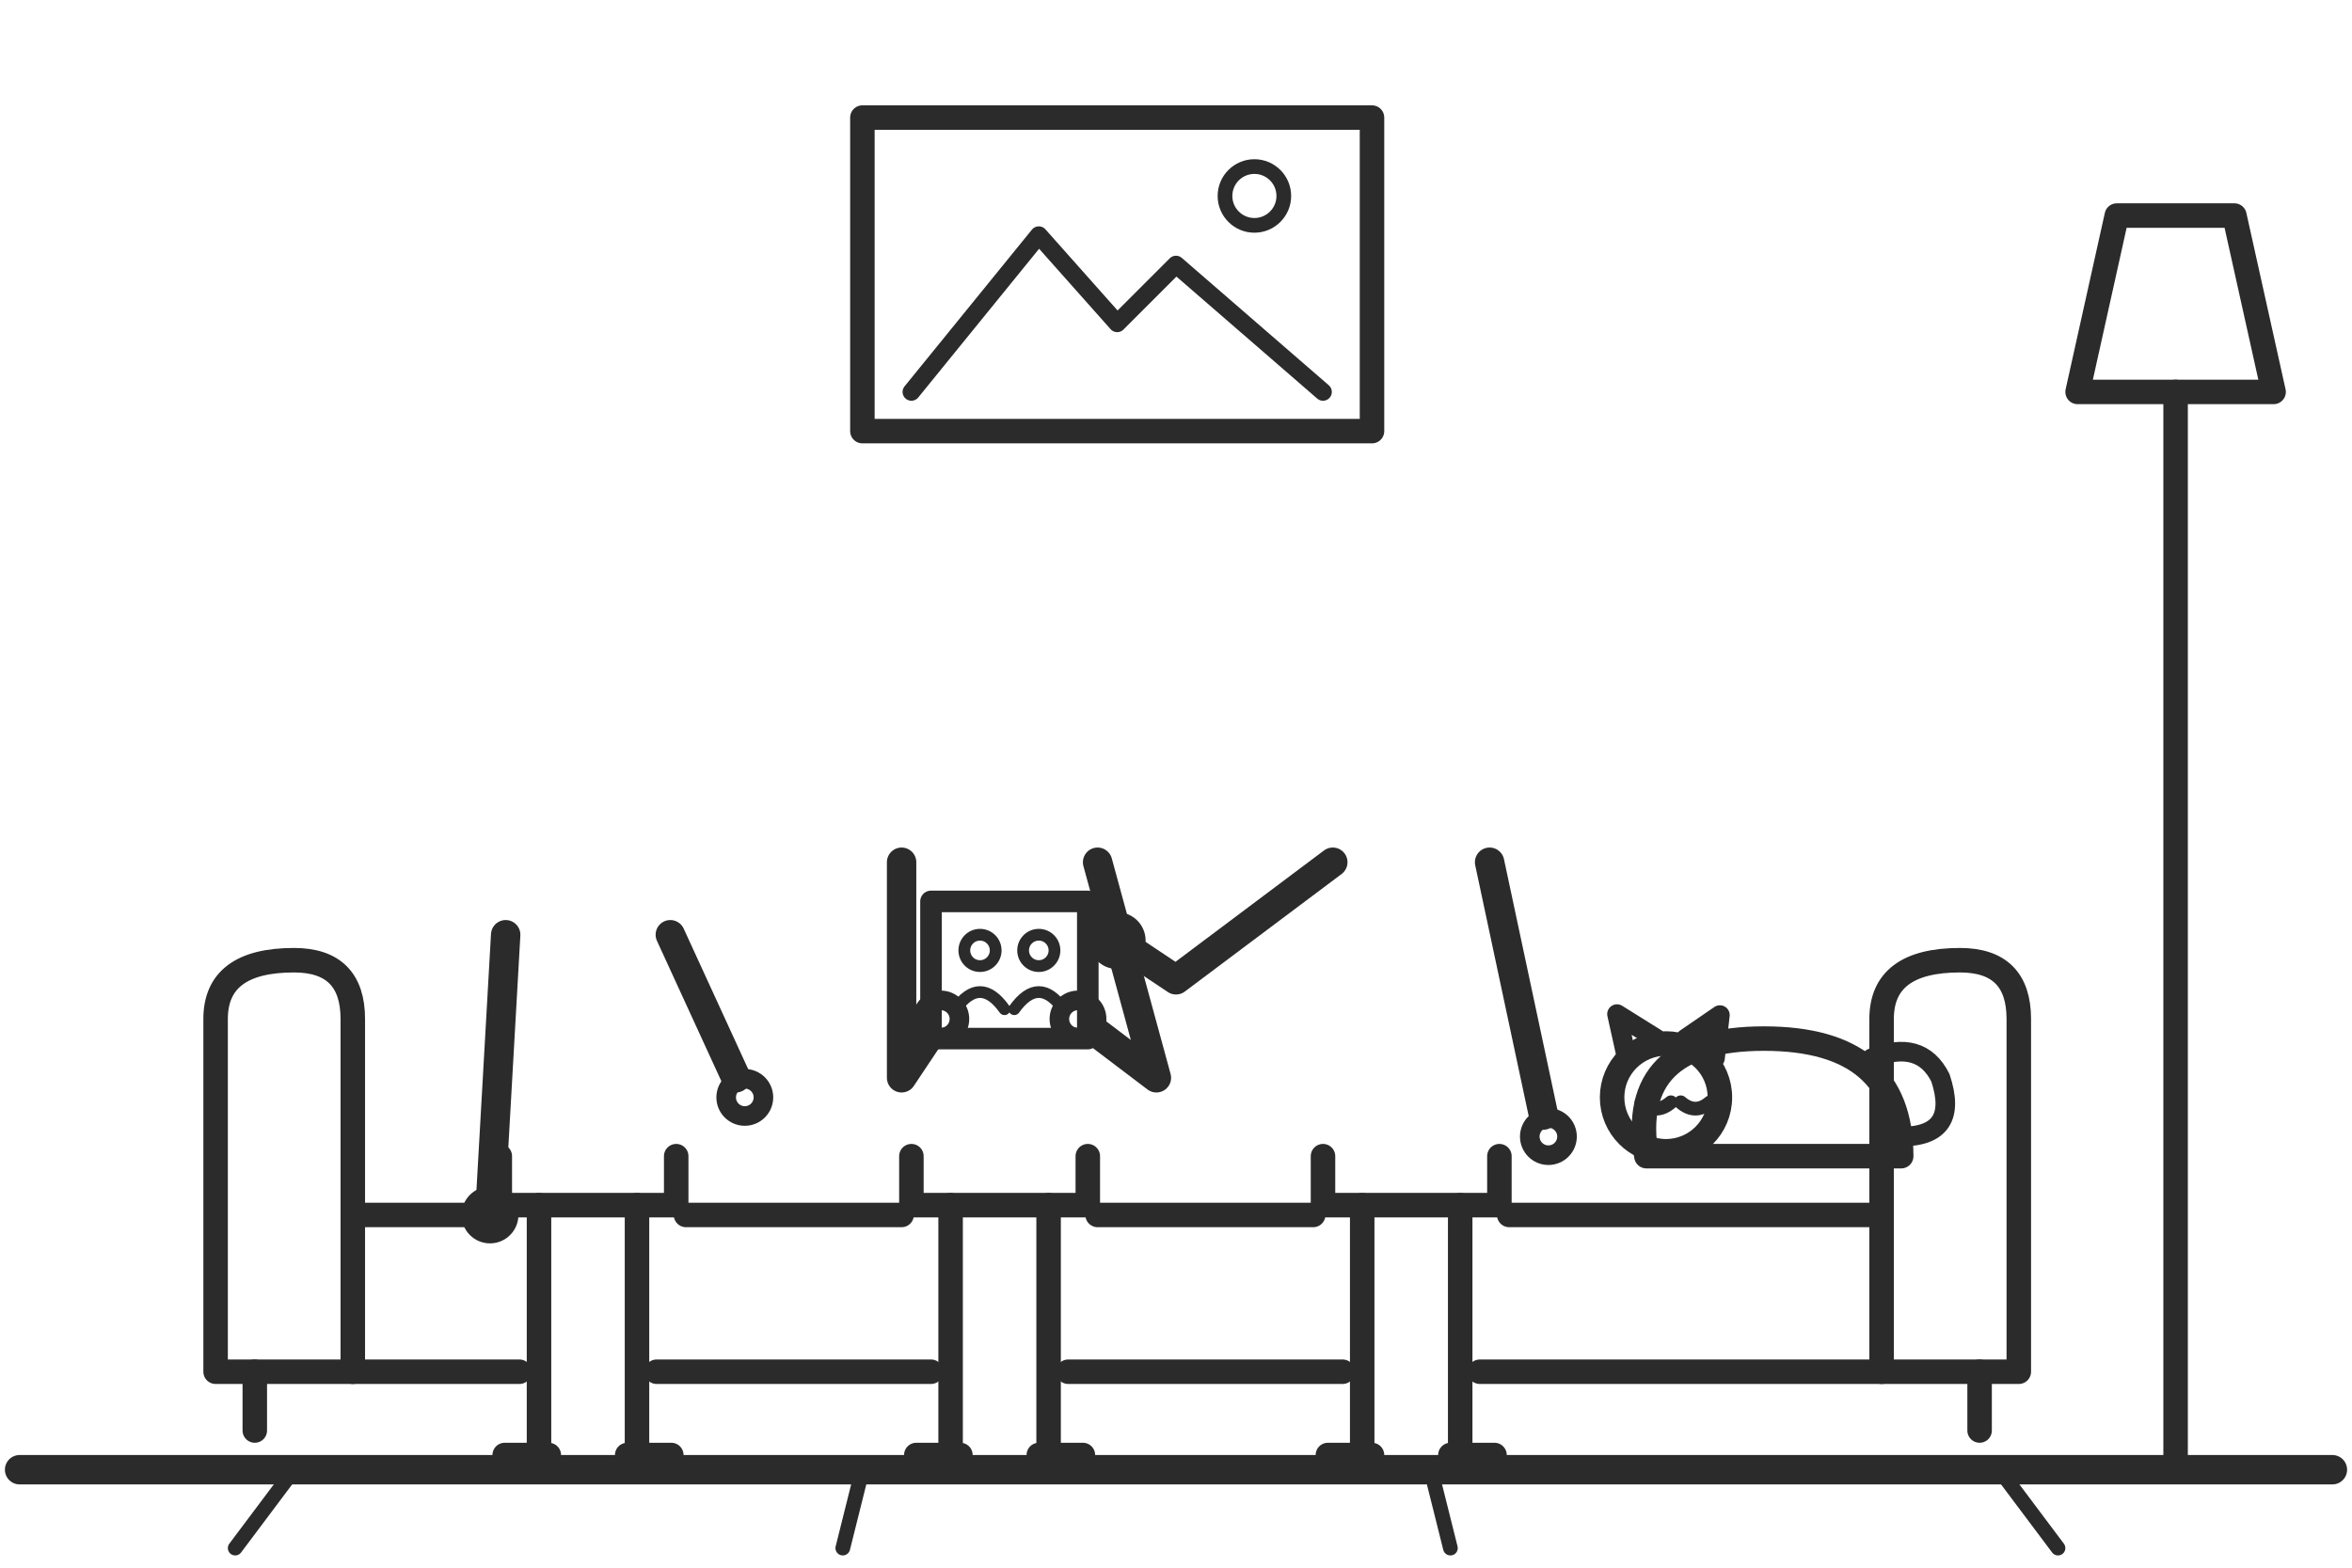
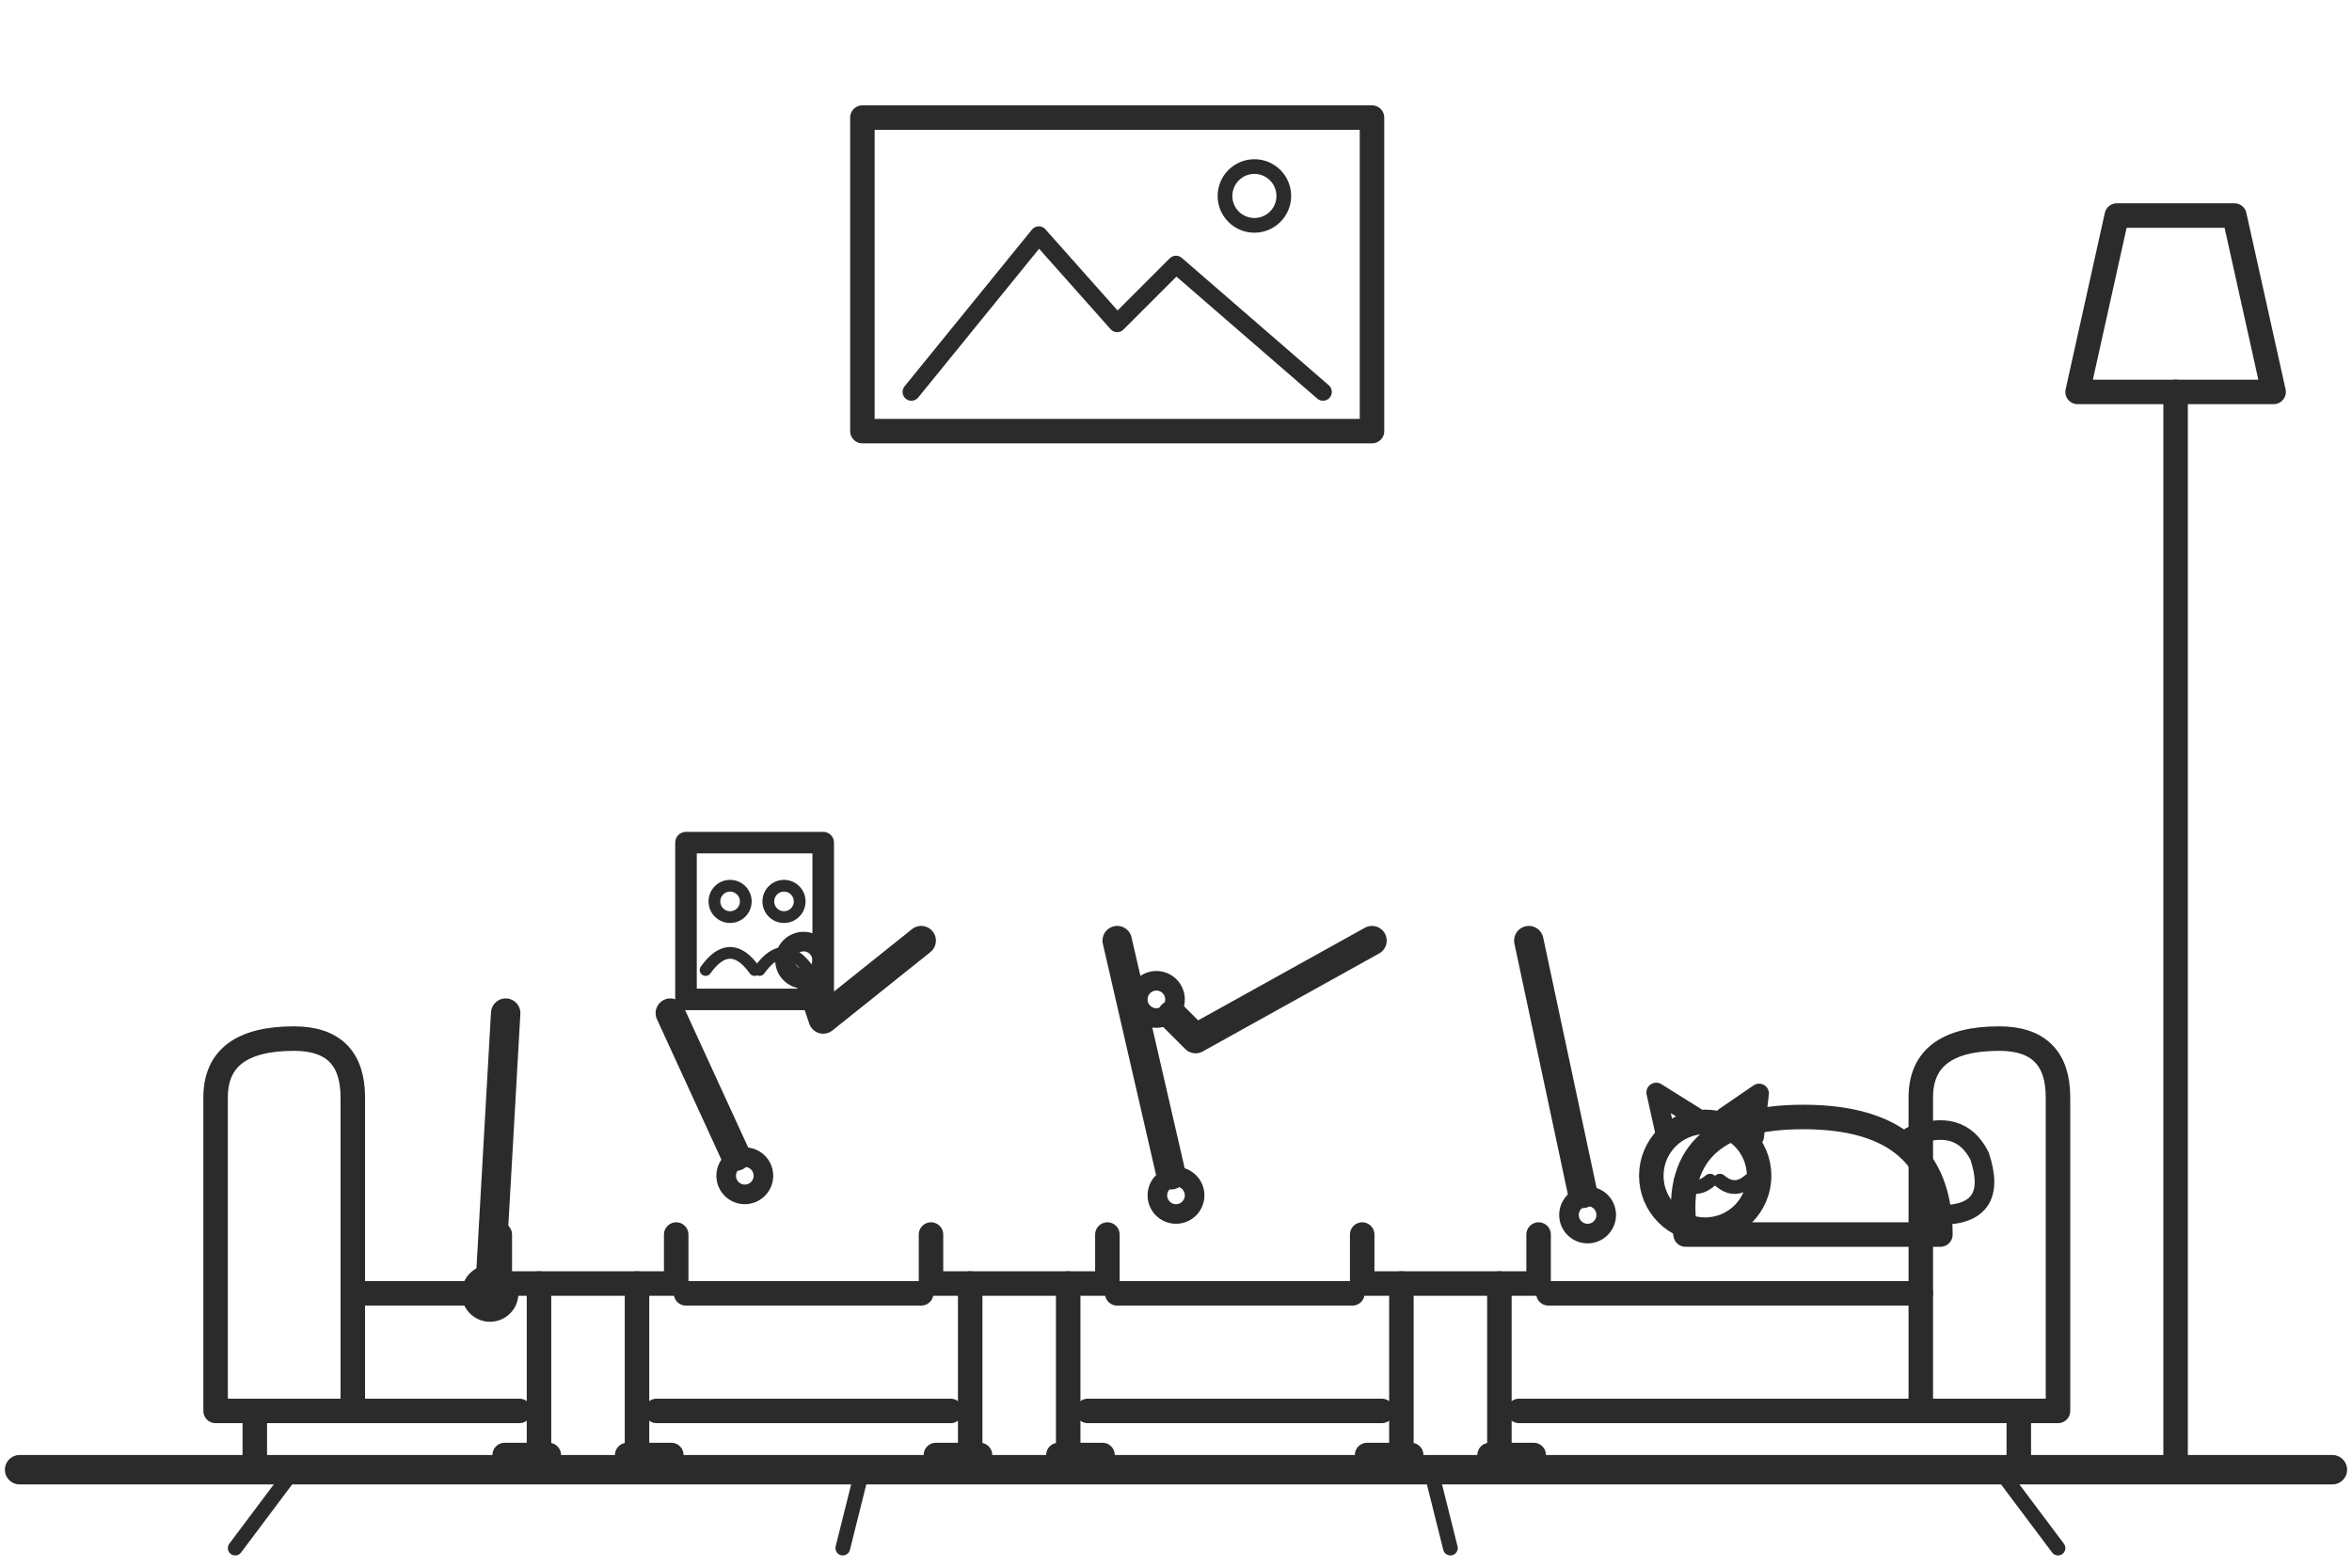
<svg xmlns="http://www.w3.org/2000/svg" viewBox="0 0 240 160">
  <defs>
    <clipPath id="L31-c1">
-       <path d="M34 0 H86 V118 H34 Z " clip-rule="evenodd" />
+       <path d="M34 0 H86 V126 H34 Z " clip-rule="evenodd" />
    </clipPath>
    <clipPath id="L31-c2">
-       <path d="M76 0 H128 V118 H76 Z M95 92 H111 V106 H95 Z" clip-rule="evenodd" />
+       <path d="M78 0 H130 V126 H78 Z " clip-rule="evenodd" />
    </clipPath>
    <clipPath id="L31-c3">
-       <path d="M118 0 H170 V118 H118 Z " clip-rule="evenodd" />
+       <path d="M122 0 H174 V126 H122 Z " clip-rule="evenodd" />
    </clipPath>
  </defs>
  <g fill="none" stroke="#2b2b2b" stroke-width="3" stroke-linecap="round" stroke-linejoin="round">
    <path d="M88 12 H140 V44 H88 Z" stroke-width="2.5" />
    <path d="M93 40 L106 24 L114 33 L120 27 L135 40" stroke-width="1.8" />
    <circle cx="128" cy="20" r="3" stroke-width="1.5" />
    <path d="M222 150 V40 M214 150 H230" stroke-width="2.5" />
    <path d="M212 40 L216 22 H228 L232 40 Z" stroke-width="2.5" />
    <g clip-path="url(#L31-c1)">
-       <use href="#misha-noarms" x="40" y="46" width="40" height="100" />
+       <use href="#misha-noarms" x="40" y="54" width="40" height="100" />
    </g>
-     <path d="M51.6 95.4 L50.1 121.8" />
-     <circle cx="50" cy="124" r="1.9" stroke-width="2" />
-     <path d="M68.4 95.4 L75.1 110" />
-     <circle cx="76" cy="112" r="1.9" stroke-width="2" />
-     <path d="M51 118 V123 H69 V118" stroke-width="2.5" />
-     <path d="M55 123 V147.5 M65 123 V147.5" stroke-width="2.5" />
+     <path d="M51.6 103.4 L50.1 129.8" />
+     <circle cx="50" cy="132" r="1.9" stroke-width="2" />
+     <path d="M68.4 103.4 L75.1 118" />
+     <circle cx="76" cy="120" r="1.9" stroke-width="2" />
+     <path d="M51 126 V131 H69 V126" stroke-width="2.5" />
+     <path d="M55 131 V147.5 M65 131 V147.5" stroke-width="2.5" />
    <path d="M51.5 148.5 H56 M64 148.5 H68.5" stroke-width="2.5" />
    <g clip-path="url(#L31-c2)">
-       <use href="#wang-noarms" x="82" y="58" width="40" height="100" />
+       <use href="#wang-noarms" x="84" y="66" width="40" height="100" />
    </g>
-     <path d="M92 88 L92 110 L94.8 105.8" />
-     <circle cx="96" cy="104" r="1.9" stroke-width="2" />
-     <path d="M112 88 L118 110 L111.8 105.3" />
-     <circle cx="110" cy="104" r="1.9" stroke-width="2" />
-     <path d="M93 118 V123 H111 V118" stroke-width="2.5" />
-     <path d="M97 123 V147.5 M107 123 V147.5" stroke-width="2.5" />
-     <path d="M93.5 148.5 H98 M106 148.5 H110.5" stroke-width="2.5" />
-     <path d="M95 92 H111 V106 H95 Z" stroke-width="2.2" />
-     <circle cx="100" cy="97" r="1.6" stroke-width="1.2" />
-     <circle cx="106" cy="97" r="1.6" stroke-width="1.2" />
-     <path d="M97.5 103 Q100 99.5 102.5 103 M103.5 103 Q106 99.5 108.5 103" stroke-width="1.2" />
+     <path d="M94 96 L84 104 L82.7 100.1" />
+     <circle cx="82" cy="98" r="1.9" stroke-width="2" />
+     <path d="M114 96 L119.5 119.9" />
+     <circle cx="120" cy="122" r="1.9" stroke-width="2" />
+     <path d="M95 126 V131 H113 V126" stroke-width="2.5" />
+     <path d="M99 131 V147.5 M109 131 V147.5" stroke-width="2.5" />
+     <path d="M95.5 148.5 H100 M108 148.5 H112.5" stroke-width="2.5" />
+     <path d="M70 86 H84 V102 H70 Z" stroke-width="2.2" />
+     <circle cx="74.5" cy="92" r="1.6" stroke-width="1.2" />
+     <circle cx="80" cy="92" r="1.6" stroke-width="1.2" />
+     <path d="M72 99 Q74.5 95.5 77 99 M77.5 99 Q80 95.5 82.5 99" stroke-width="1.2" />
    <g clip-path="url(#L31-c3)">
-       <use href="#anna-noarms" x="124" y="54" width="40" height="100" />
+       <use href="#anna-noarms" x="128" y="62" width="40" height="100" />
    </g>
-     <path d="M136 88 L120 100 L115.8 97.2" />
-     <circle cx="114" cy="96" r="1.9" stroke-width="2" />
-     <path d="M152 88 L157.5 113.8" />
-     <circle cx="158" cy="116" r="1.9" stroke-width="2" />
-     <path d="M135 118 V123 H153 V118" stroke-width="2.5" />
-     <path d="M139 123 V147.5 M149 123 V147.5" stroke-width="2.5" />
-     <path d="M135.5 148.5 H140 M148 148.5 H152.5" stroke-width="2.5" />
-     <path d="M22 104 Q22 98 30 98 Q36 98 36 104 V140 H22 Z" stroke-width="2.5" />
-     <path d="M192 104 Q192 98 200 98 Q206 98 206 104 V140 H192 Z" stroke-width="2.5" />
-     <path d="M36 124 H50 M70 124 H92 M112 124 H134 M154 124 H192" stroke-width="2.5" />
-     <path d="M36 140 H53 M67 140 H95 M109 140 H137 M151 140 H192" stroke-width="2.5" />
-     <path d="M26 140 V146 M202 140 V146" stroke-width="2.5" />
-     <path d="M168 118 Q166 106 180 106 Q194 106 194 118 Z" stroke-width="2.5" />
-     <circle cx="170" cy="112" r="5.5" stroke-width="2.5" />
-     <path d="M166 108 L165 103.5 L169 106 M172 106 L175.5 103.6 L175 108" stroke-width="2" />
-     <path d="M167.5 112.5 Q169 113.8 170.5 112.5 M171.5 112.5 Q173 113.8 174.5 112.5" stroke-width="1.4" />
-     <path d="M194 116 Q200 116 198 110 Q196 106 191 108" stroke-width="2" />
+     <path d="M140 96 L122 106 L119.6 103.6" />
+     <circle cx="118" cy="102" r="1.9" stroke-width="2" />
+     <path d="M156 96 L161.5 121.8" />
+     <circle cx="162" cy="124" r="1.9" stroke-width="2" />
+     <path d="M139 126 V131 H157 V126" stroke-width="2.5" />
+     <path d="M143 131 V147.5 M153 131 V147.5" stroke-width="2.5" />
+     <path d="M139.5 148.5 H144 M152 148.5 H156.5" stroke-width="2.5" />
+     <path d="M22 112 Q22 106 30 106 Q36 106 36 112 V144 H22 Z" stroke-width="2.5" />
+     <path d="M196 112 Q196 106 204 106 Q210 106 210 112 V144 H196 Z" stroke-width="2.5" />
+     <path d="M36 132 H50 M70 132 H94 M114 132 H138 M158 132 H196" stroke-width="2.5" />
+     <path d="M36 144 H53 M67 144 H97 M111 144 H141 M155 144 H196" stroke-width="2.5" />
+     <path d="M26 144 V150 M206 144 V150" stroke-width="2.5" />
+     <path d="M172 126 Q170 114 184 114 Q198 114 198 126 Z" stroke-width="2.5" />
+     <circle cx="174" cy="120" r="5.5" stroke-width="2.5" />
+     <path d="M170 116 L169 111.5 L173 114 M176 114 L179.5 111.6 L179 116" stroke-width="2" />
+     <path d="M171.5 120.5 Q173 121.8 174.5 120.5 M175.5 120.5 Q177 121.8 178.5 120.5" stroke-width="1.4" />
+     <path d="M198 124 Q204 124 202 118 Q200 114 195 116" stroke-width="2" />
    <path d="M2 150 H238" />
    <path d="M30 150 L24 158 M88 150 L86 158 M146 150 L148 158 M204 150 L210 158" stroke-width="1.5" />
  </g>
</svg>
